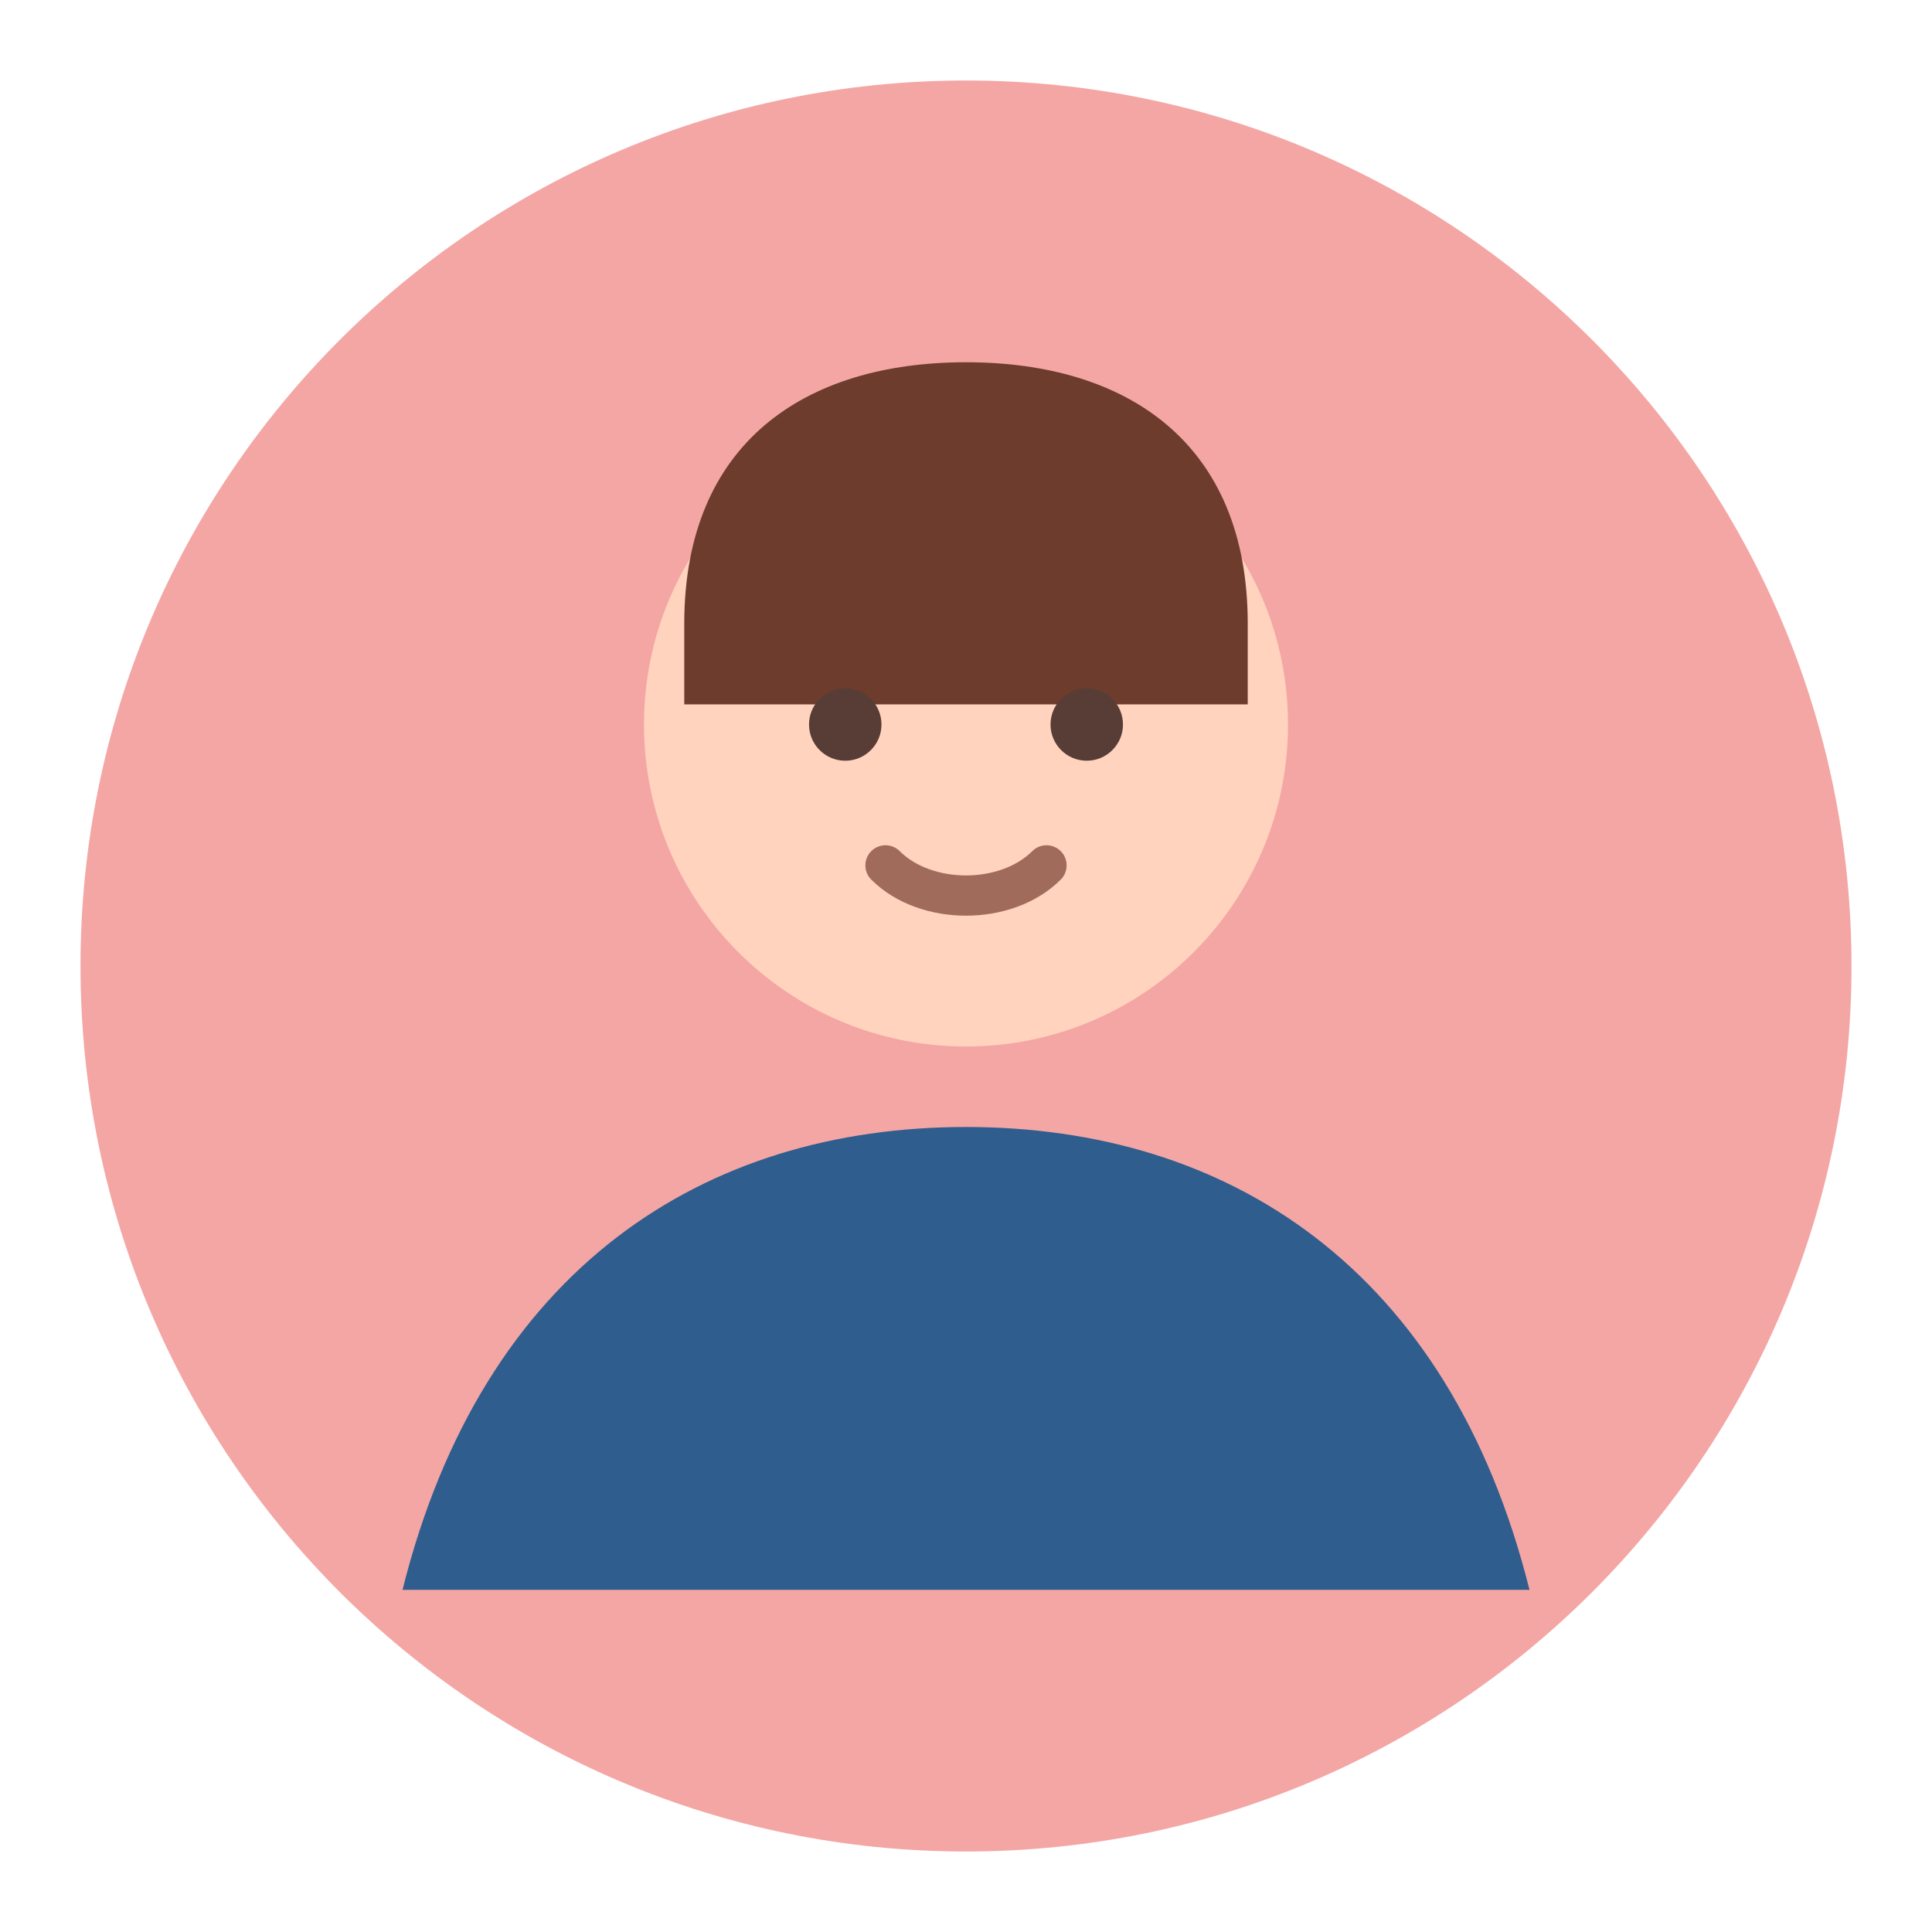
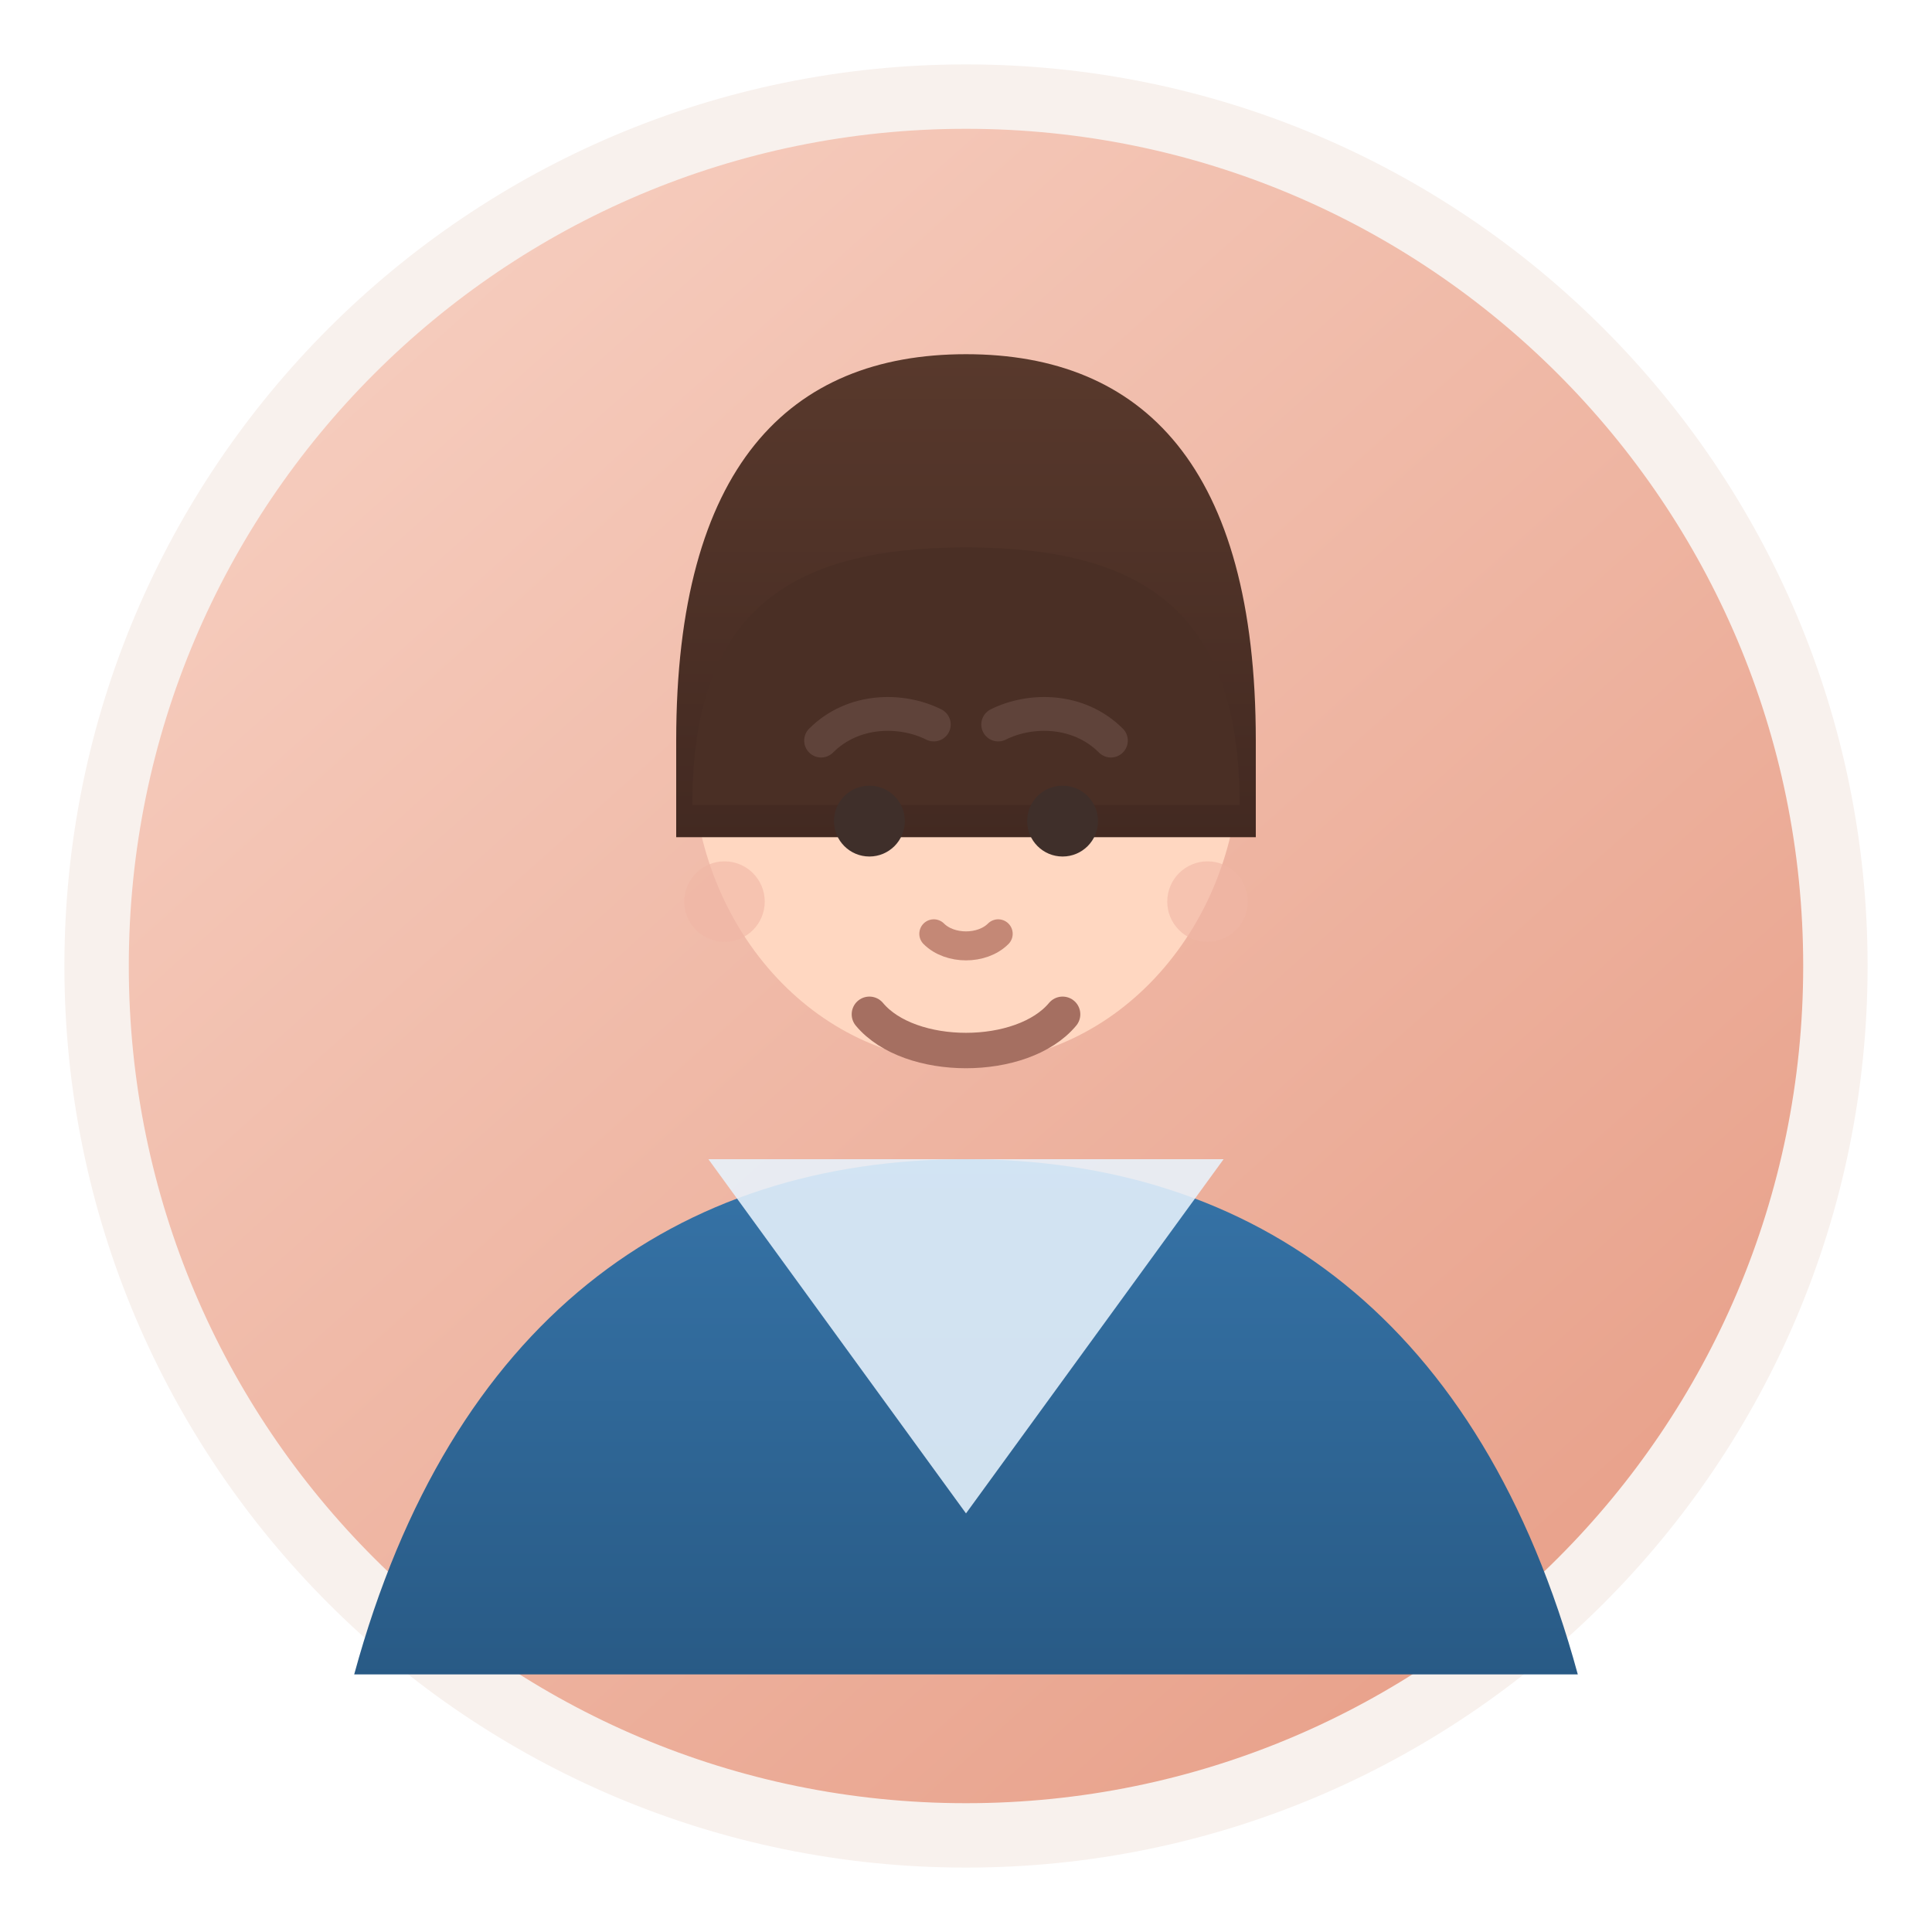
- <svg xmlns="http://www.w3.org/2000/svg" width="96" height="96" viewBox="0 0 96 96" fill="none">
-   <circle cx="48" cy="48" r="44" fill="#F4A6A4" />
-   <circle cx="48" cy="36" r="16" fill="#FFD3BE" />
-   <path d="M20 79C24 63 35 56 48 56C61 56 72 63 76 79" fill="#2F5D8D" />
-   <path d="M34 31C34 22 40 18 48 18C56 18 62 22 62 31V35H34V31Z" fill="#6D3C2D" />
-   <circle cx="42" cy="36" r="1.8" fill="#573D36" />
-   <circle cx="54" cy="36" r="1.8" fill="#573D36" />
-   <path d="M44 43C46 45 50 45 52 43" stroke="#A16B5B" stroke-width="2" stroke-linecap="round" />
+ <svg xmlns="http://www.w3.org/2000/svg" width="120" height="120" viewBox="0 0 120 120" fill="none">
+   <defs>
+     <linearGradient id="bg" x1="16" y1="12" x2="102" y2="108" gradientUnits="userSpaceOnUse">
+       <stop stop-color="#F7D0C2" />
+       <stop offset="1" stop-color="#E79E87" />
+     </linearGradient>
+     <linearGradient id="shirt" x1="60" y1="62" x2="60" y2="112" gradientUnits="userSpaceOnUse">
+       <stop stop-color="#3A7BB2" />
+       <stop offset="1" stop-color="#25547D" />
+     </linearGradient>
+     <linearGradient id="hair" x1="60" y1="20" x2="60" y2="58" gradientUnits="userSpaceOnUse">
+       <stop stop-color="#5A3A2D" />
+       <stop offset="1" stop-color="#3E261F" />
+     </linearGradient>
+   </defs>
+   <circle cx="60" cy="60" r="54" fill="url(#bg)" />
+   <circle cx="60" cy="60" r="54" stroke="#F8F1ED" stroke-width="4" />
+   <path d="M22 104C28 82 42 72 60 72C78 72 92 82 98 104" fill="url(#shirt)" />
+   <path d="M44 72L60 94L76 72" fill="#E8F3FD" fill-opacity="0.88" />
+   <ellipse cx="60" cy="47" rx="17" ry="19" fill="#FFD7C1" />
+   <path d="M42 46C42 29 49 22 60 22C71 22 78 29 78 46V52H42V46Z" fill="url(#hair)" />
+   <path d="M43 50C43 38 49 34 60 34C71 34 77 38 77 50" fill="#4A2F25" />
+   <path d="M51 46C53 44 56 44 58 45" stroke="#5F433A" stroke-width="2.1" stroke-linecap="round" />
+   <path d="M62 45C64 44 67 44 69 46" stroke="#5F433A" stroke-width="2.1" stroke-linecap="round" />
+   <circle cx="54" cy="51" r="2.2" fill="#3F2F2A" />
+   <circle cx="66" cy="51" r="2.2" fill="#3F2F2A" />
+   <path d="M58 58C59 59 61 59 62 58" stroke="#C48876" stroke-width="1.8" stroke-linecap="round" />
+   <path d="M54 63C56.5 66 63.5 66 66 63" stroke="#A56F61" stroke-width="2.2" stroke-linecap="round" />
+   <circle cx="45" cy="56" r="2.5" fill="#F0B6A6" fill-opacity="0.6" />
+   <circle cx="75" cy="56" r="2.5" fill="#F0B6A6" fill-opacity="0.6" />
</svg>
